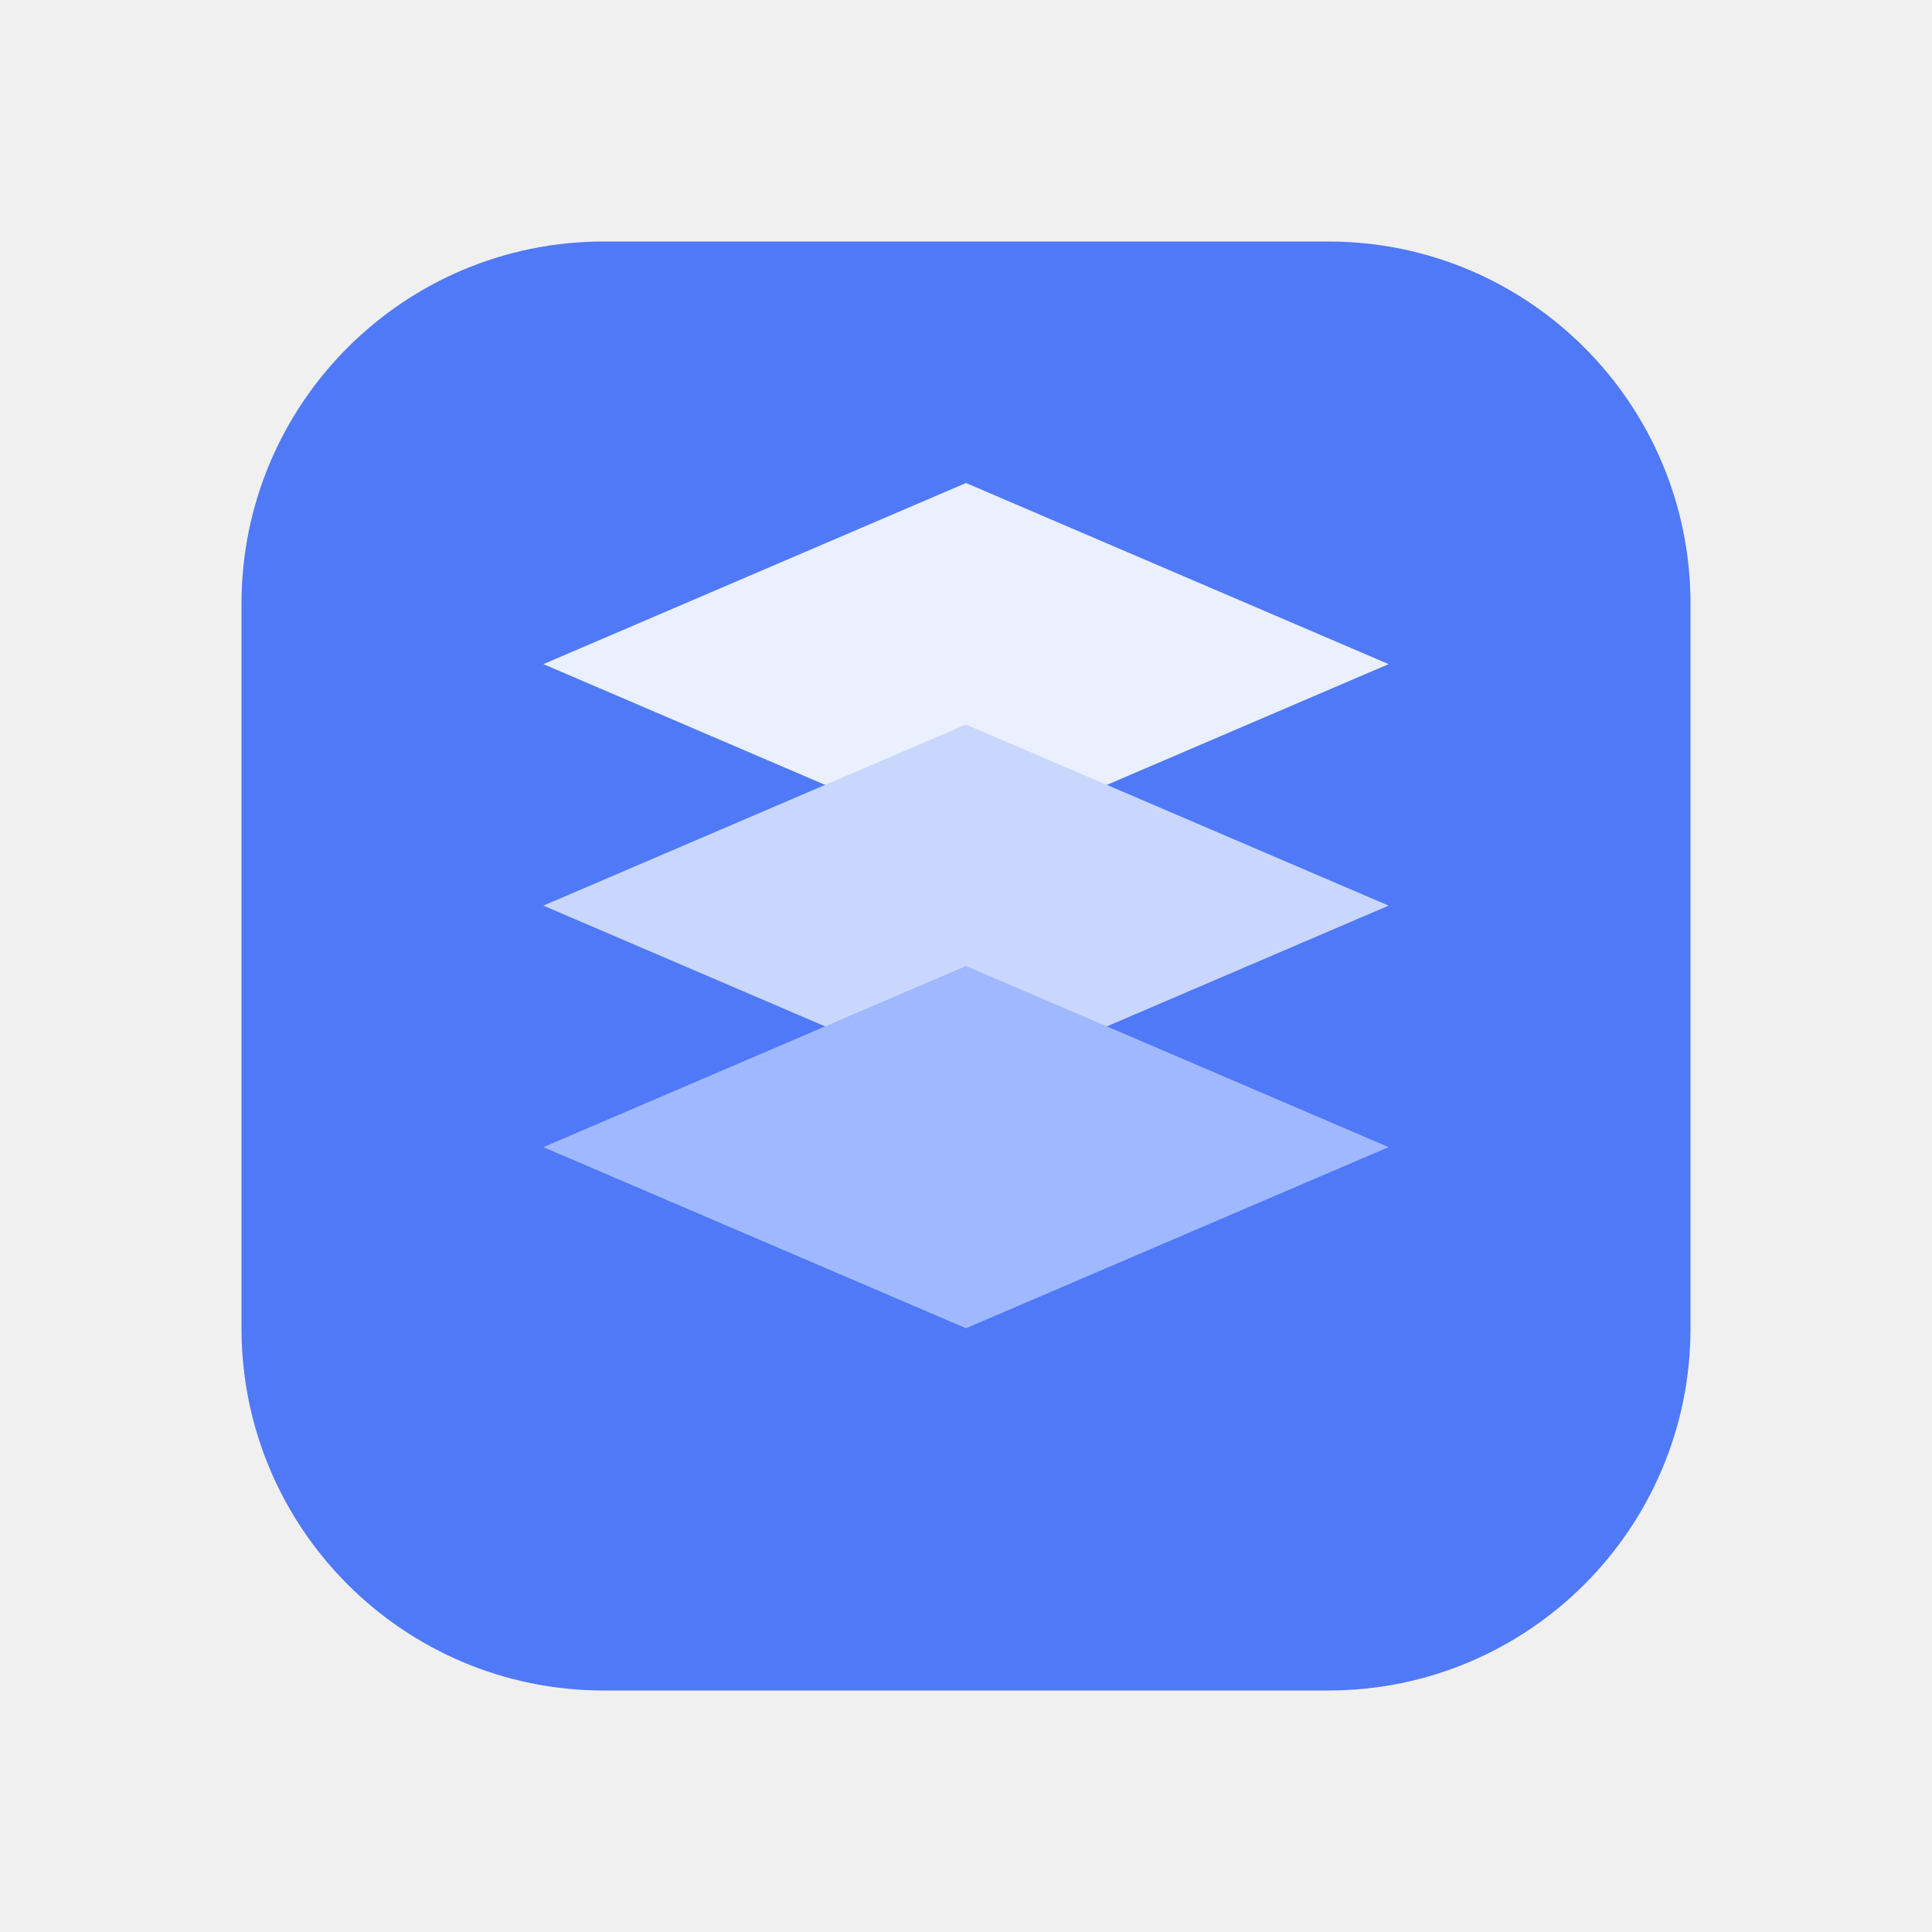
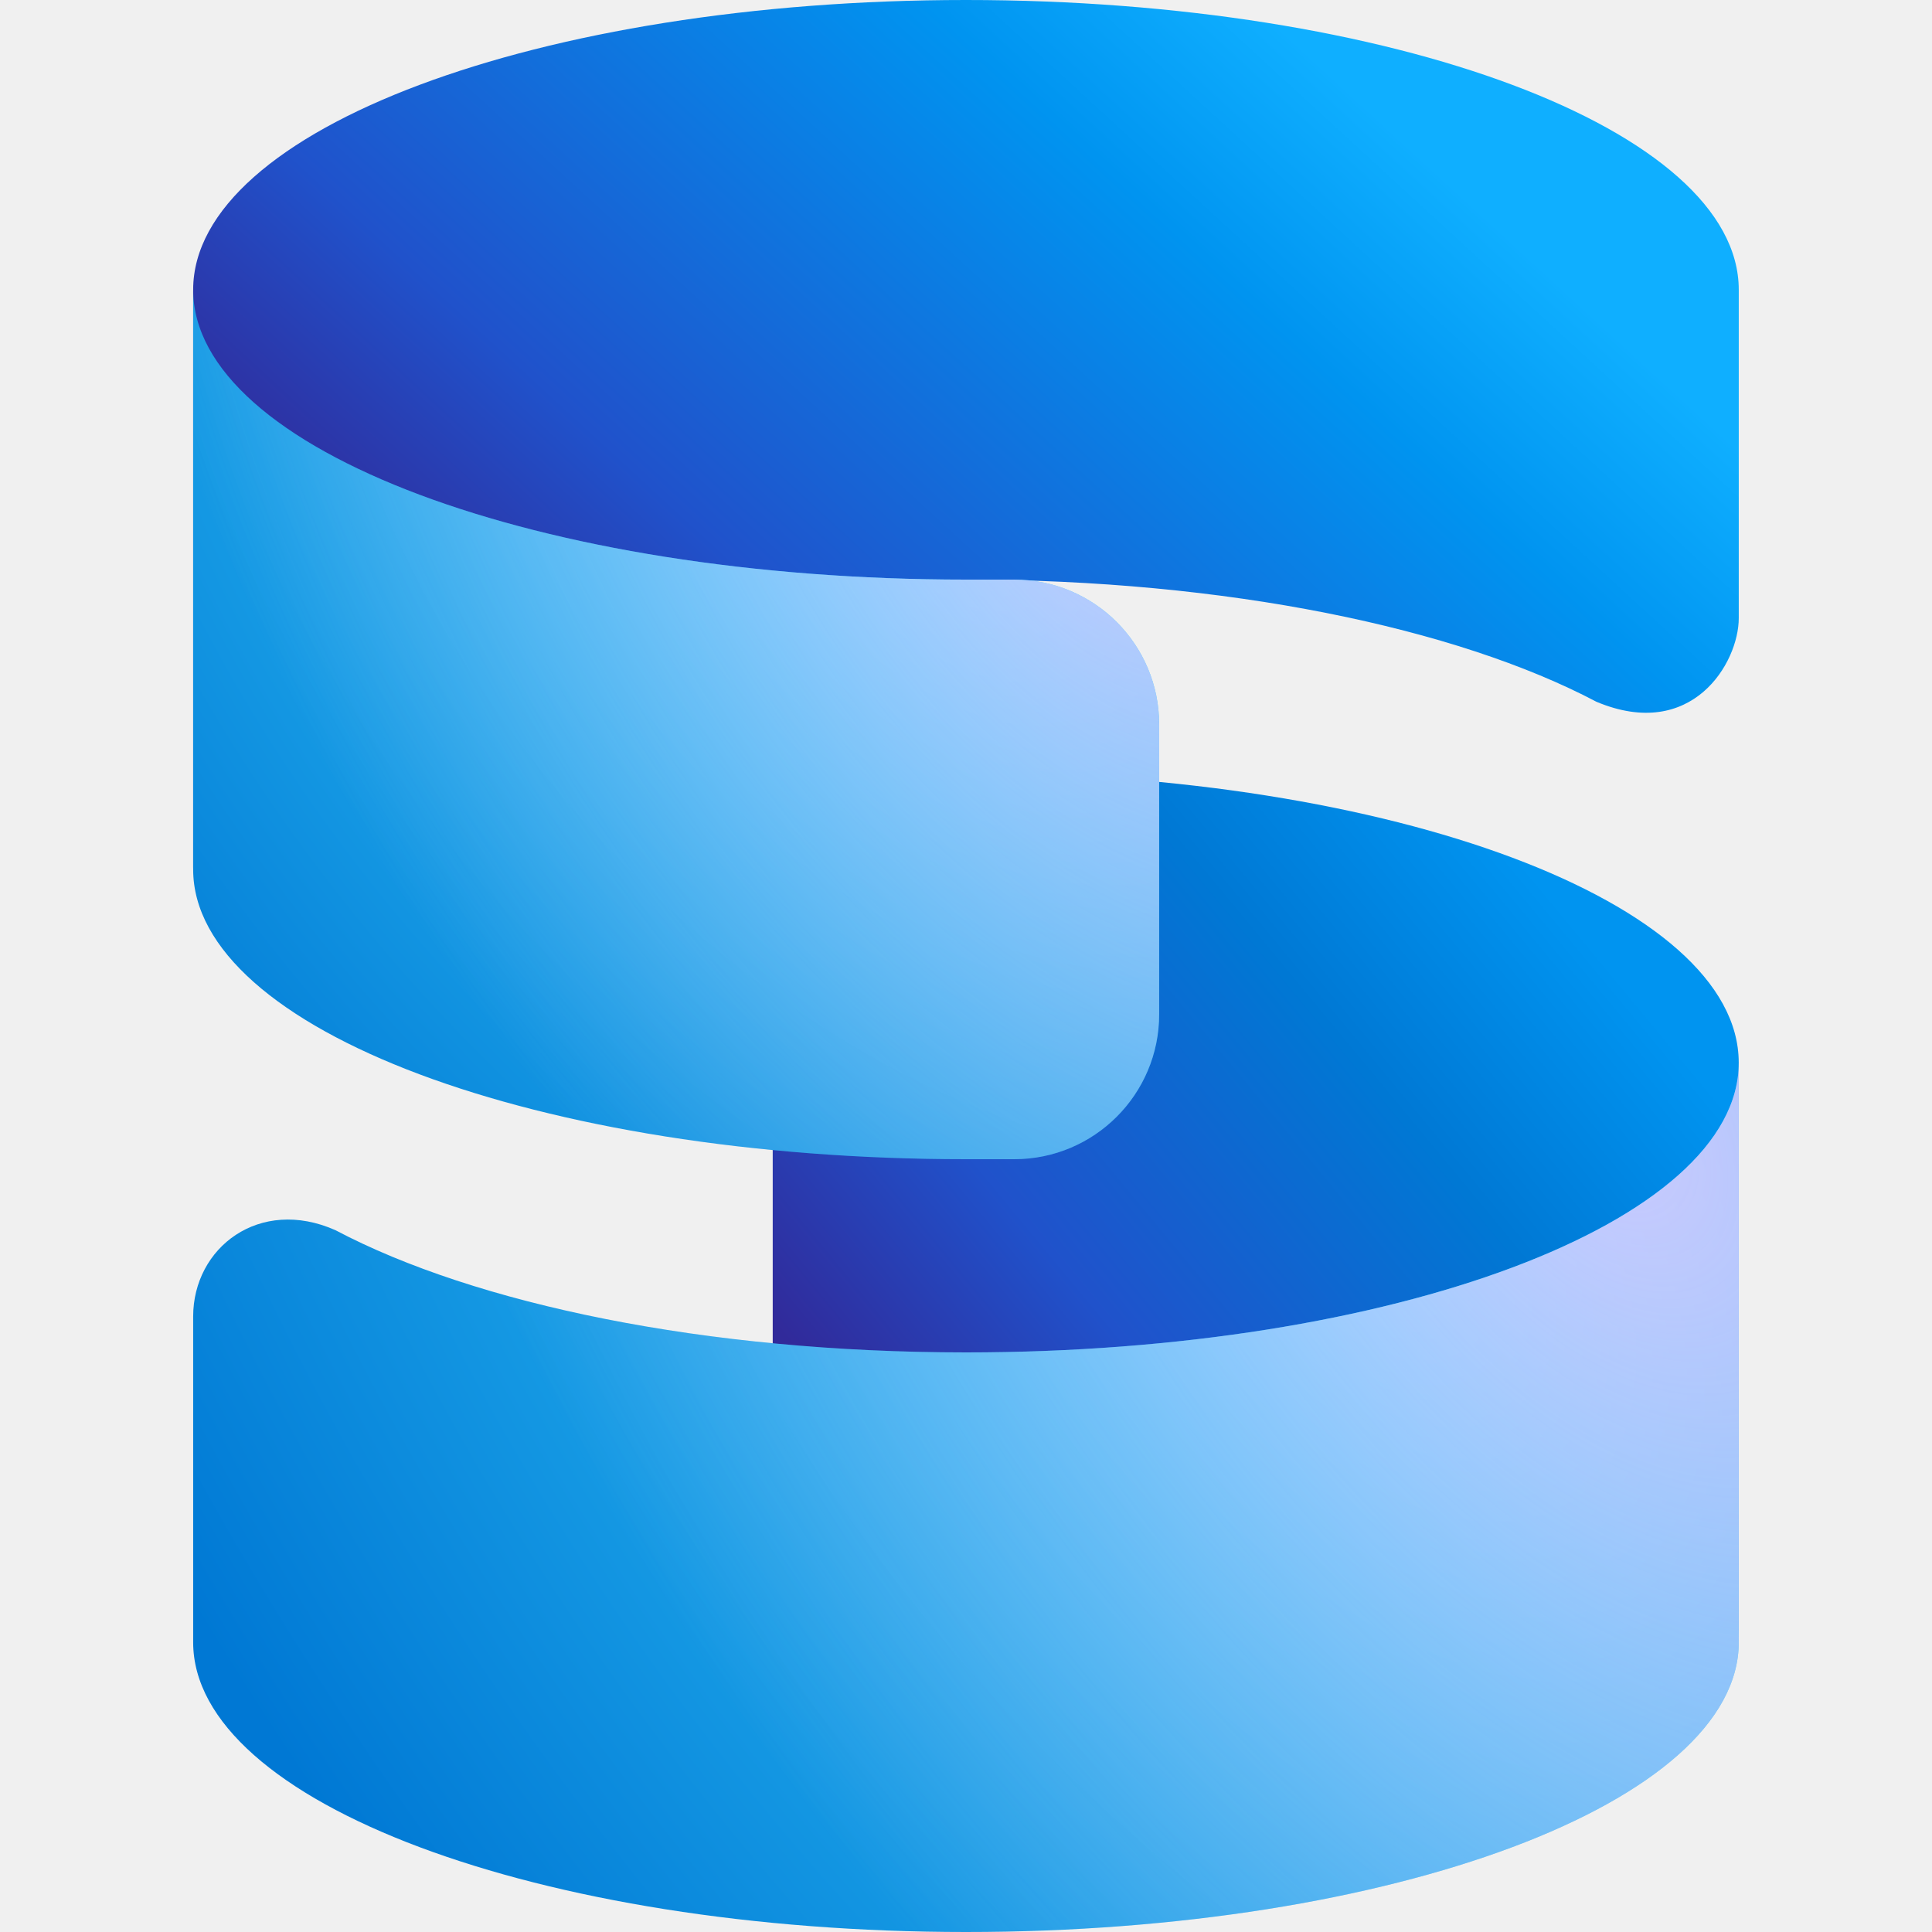
- <svg xmlns="http://www.w3.org/2000/svg" width="64" height="64" viewBox="0 0 64 64" fill="none">
-   <rect x="8" y="8" width="48" height="48" rx="12" fill="#4F79F7" />
-   <path d="M18 22L32 16L46 22L32 28L18 22Z" fill="#EAF0FF" />
-   <path d="M18 30L32 24L46 30L32 36L18 30Z" fill="#C9D7FF" />
-   <path d="M18 38L32 32L46 38L32 44L18 38Z" fill="#9FB8FF" />
+ <svg xmlns="http://www.w3.org/2000/svg" width="48" height="48" viewBox="0 0 48 48" fill="none">
+   <g clip-path="url(#clip0_8666_6627)">
+     <g clip-path="url(#clip1_8666_6627)">
+       <mask id="mask0_8666_6627" style="mask-type:luminance" maskUnits="userSpaceOnUse" x="0" y="0" width="48" height="48">
+         <path d="M48 0H0V48H48V0Z" fill="white" />
+       </mask>
+       <g mask="url(#mask0_8666_6627)">
+         <path d="M23.998 33.6C34.602 33.6 43.198 36.823 43.198 40.8V26.4C43.198 22.423 34.602 19.2 23.998 19.2H19.198V33.6H23.998Z" fill="url(#paint0_linear_8666_6627)" />
+         <path d="M43.199 26.4C43.199 30.376 34.603 33.6 23.999 33.6C17.532 33.6 11.812 32.401 8.333 30.563C6.449 29.728 4.799 30.994 4.799 32.709V40.8C4.799 44.776 13.395 48 23.999 48C34.603 48 43.199 44.776 43.199 40.8V26.4Z" fill="url(#paint1_radial_8666_6627)" />
+         <path d="M43.199 26.4C43.199 30.376 34.603 33.6 23.999 33.6C17.532 33.6 11.812 32.401 8.333 30.563C6.449 29.728 4.799 30.994 4.799 32.709V40.8C4.799 44.776 13.395 48 23.999 48C34.603 48 43.199 44.776 43.199 40.8V26.4Z" fill="url(#paint2_radial_8666_6627)" />
+         <path d="M23.999 0C34.603 0 43.199 3.224 43.199 7.2V15.356C43.199 16.472 42.036 18.431 39.662 17.435C36.183 15.598 30.464 14.4 23.999 14.4C13.395 14.4 4.799 17.623 4.799 21.6V7.2C4.799 3.224 13.395 0 23.999 0Z" fill="url(#paint3_linear_8666_6627)" />
+         <path d="M23.999 14.4C13.395 14.4 4.799 11.176 4.799 7.2V21.6C4.799 25.576 13.395 28.8 23.999 28.8H25.199C27.187 28.8 28.799 27.188 28.799 25.2V18C28.799 16.012 27.187 14.4 25.199 14.4H23.999Z" fill="url(#paint4_radial_8666_6627)" />
+         <path d="M23.999 14.4C13.395 14.4 4.799 11.176 4.799 7.2V21.6C4.799 25.576 13.395 28.8 23.999 28.8H25.199C27.187 28.8 28.799 27.188 28.799 25.2V18C28.799 16.012 27.187 14.4 25.199 14.4H23.999Z" fill="url(#paint5_radial_8666_6627)" />
+       </g>
+     </g>
+   </g>
+   <defs>
+     <linearGradient id="paint0_linear_8666_6627" x1="35.998" y1="19.2" x2="15.933" y2="35.819" gradientUnits="userSpaceOnUse">
+       <stop stop-color="#0094F0" />
+       <stop offset="0.243" stop-color="#0078D4" />
+       <stop offset="0.584" stop-color="#2052CB" />
+       <stop offset="0.831" stop-color="#312A9A" />
+     </linearGradient>
+     <radialGradient id="paint1_radial_8666_6627" cx="0" cy="0" r="1" gradientUnits="userSpaceOnUse" gradientTransform="translate(33.5988 29.5499) rotate(143.591) scale(29.8211 53.0152)">
+       <stop stop-color="#3BD5FF" />
+       <stop offset="1" stop-color="#0078D4" />
+     </radialGradient>
+     <radialGradient id="paint2_radial_8666_6627" cx="0" cy="0" r="1" gradientUnits="userSpaceOnUse" gradientTransform="translate(39.5988 27.5997) rotate(146.31) scale(25.96 43.796)">
+       <stop stop-color="#DECBFF" stop-opacity="0.9" />
+       <stop offset="1" stop-color="#DECBFF" stop-opacity="0" />
+     </radialGradient>
+     <linearGradient id="paint3_linear_8666_6627" x1="32.399" y1="1.2" x2="9.668" y2="25.949" gradientUnits="userSpaceOnUse">
+       <stop stop-color="#0FAFFF" />
+       <stop offset="0.163" stop-color="#0094F0" />
+       <stop offset="0.564" stop-color="#2052CB" />
+       <stop offset="0.764" stop-color="#312A9A" />
+     </linearGradient>
+     <radialGradient id="paint4_radial_8666_6627" cx="0" cy="0" r="1" gradientUnits="userSpaceOnUse" gradientTransform="translate(23.6678 12.1488) rotate(137.53) scale(24.6606 38.4117)">
+       <stop stop-color="#3BD5FF" />
+       <stop offset="1" stop-color="#0078D4" />
+     </radialGradient>
+     <radialGradient id="paint5_radial_8666_6627" cx="0" cy="0" r="1" gradientUnits="userSpaceOnUse" gradientTransform="translate(27.5989 10.7998) rotate(149.036) scale(20.9914 33.6005)">
+       <stop stop-color="#DECBFF" stop-opacity="0.9" />
+       <stop offset="1" stop-color="#D1D1FF" stop-opacity="0" />
+     </radialGradient>
+     <clipPath id="clip0_8666_6627">
+       <path d="M0 12.8C0 8.32 0 6.079 0.872 4.368C1.639 2.863 2.863 1.639 4.368 0.872C6.079 0 8.32 0 12.8 0H35.2C39.68 0 41.921 0 43.632 0.872C45.137 1.639 46.361 2.863 47.128 4.368C48 6.079 48 8.32 48 12.8V35.2C48 39.68 48 41.921 47.128 43.632C46.361 45.137 45.137 46.361 43.632 47.128C41.921 48 39.68 48 35.2 48H12.8C8.32 48 6.079 48 4.368 47.128C2.863 46.361 1.639 45.137 0.872 43.632C0 41.921 0 39.68 0 35.2V12.8Z" fill="white" />
+     </clipPath>
+     <clipPath id="clip1_8666_6627">
+       <rect width="48" height="48" fill="white" />
+     </clipPath>
+   </defs>
</svg>
